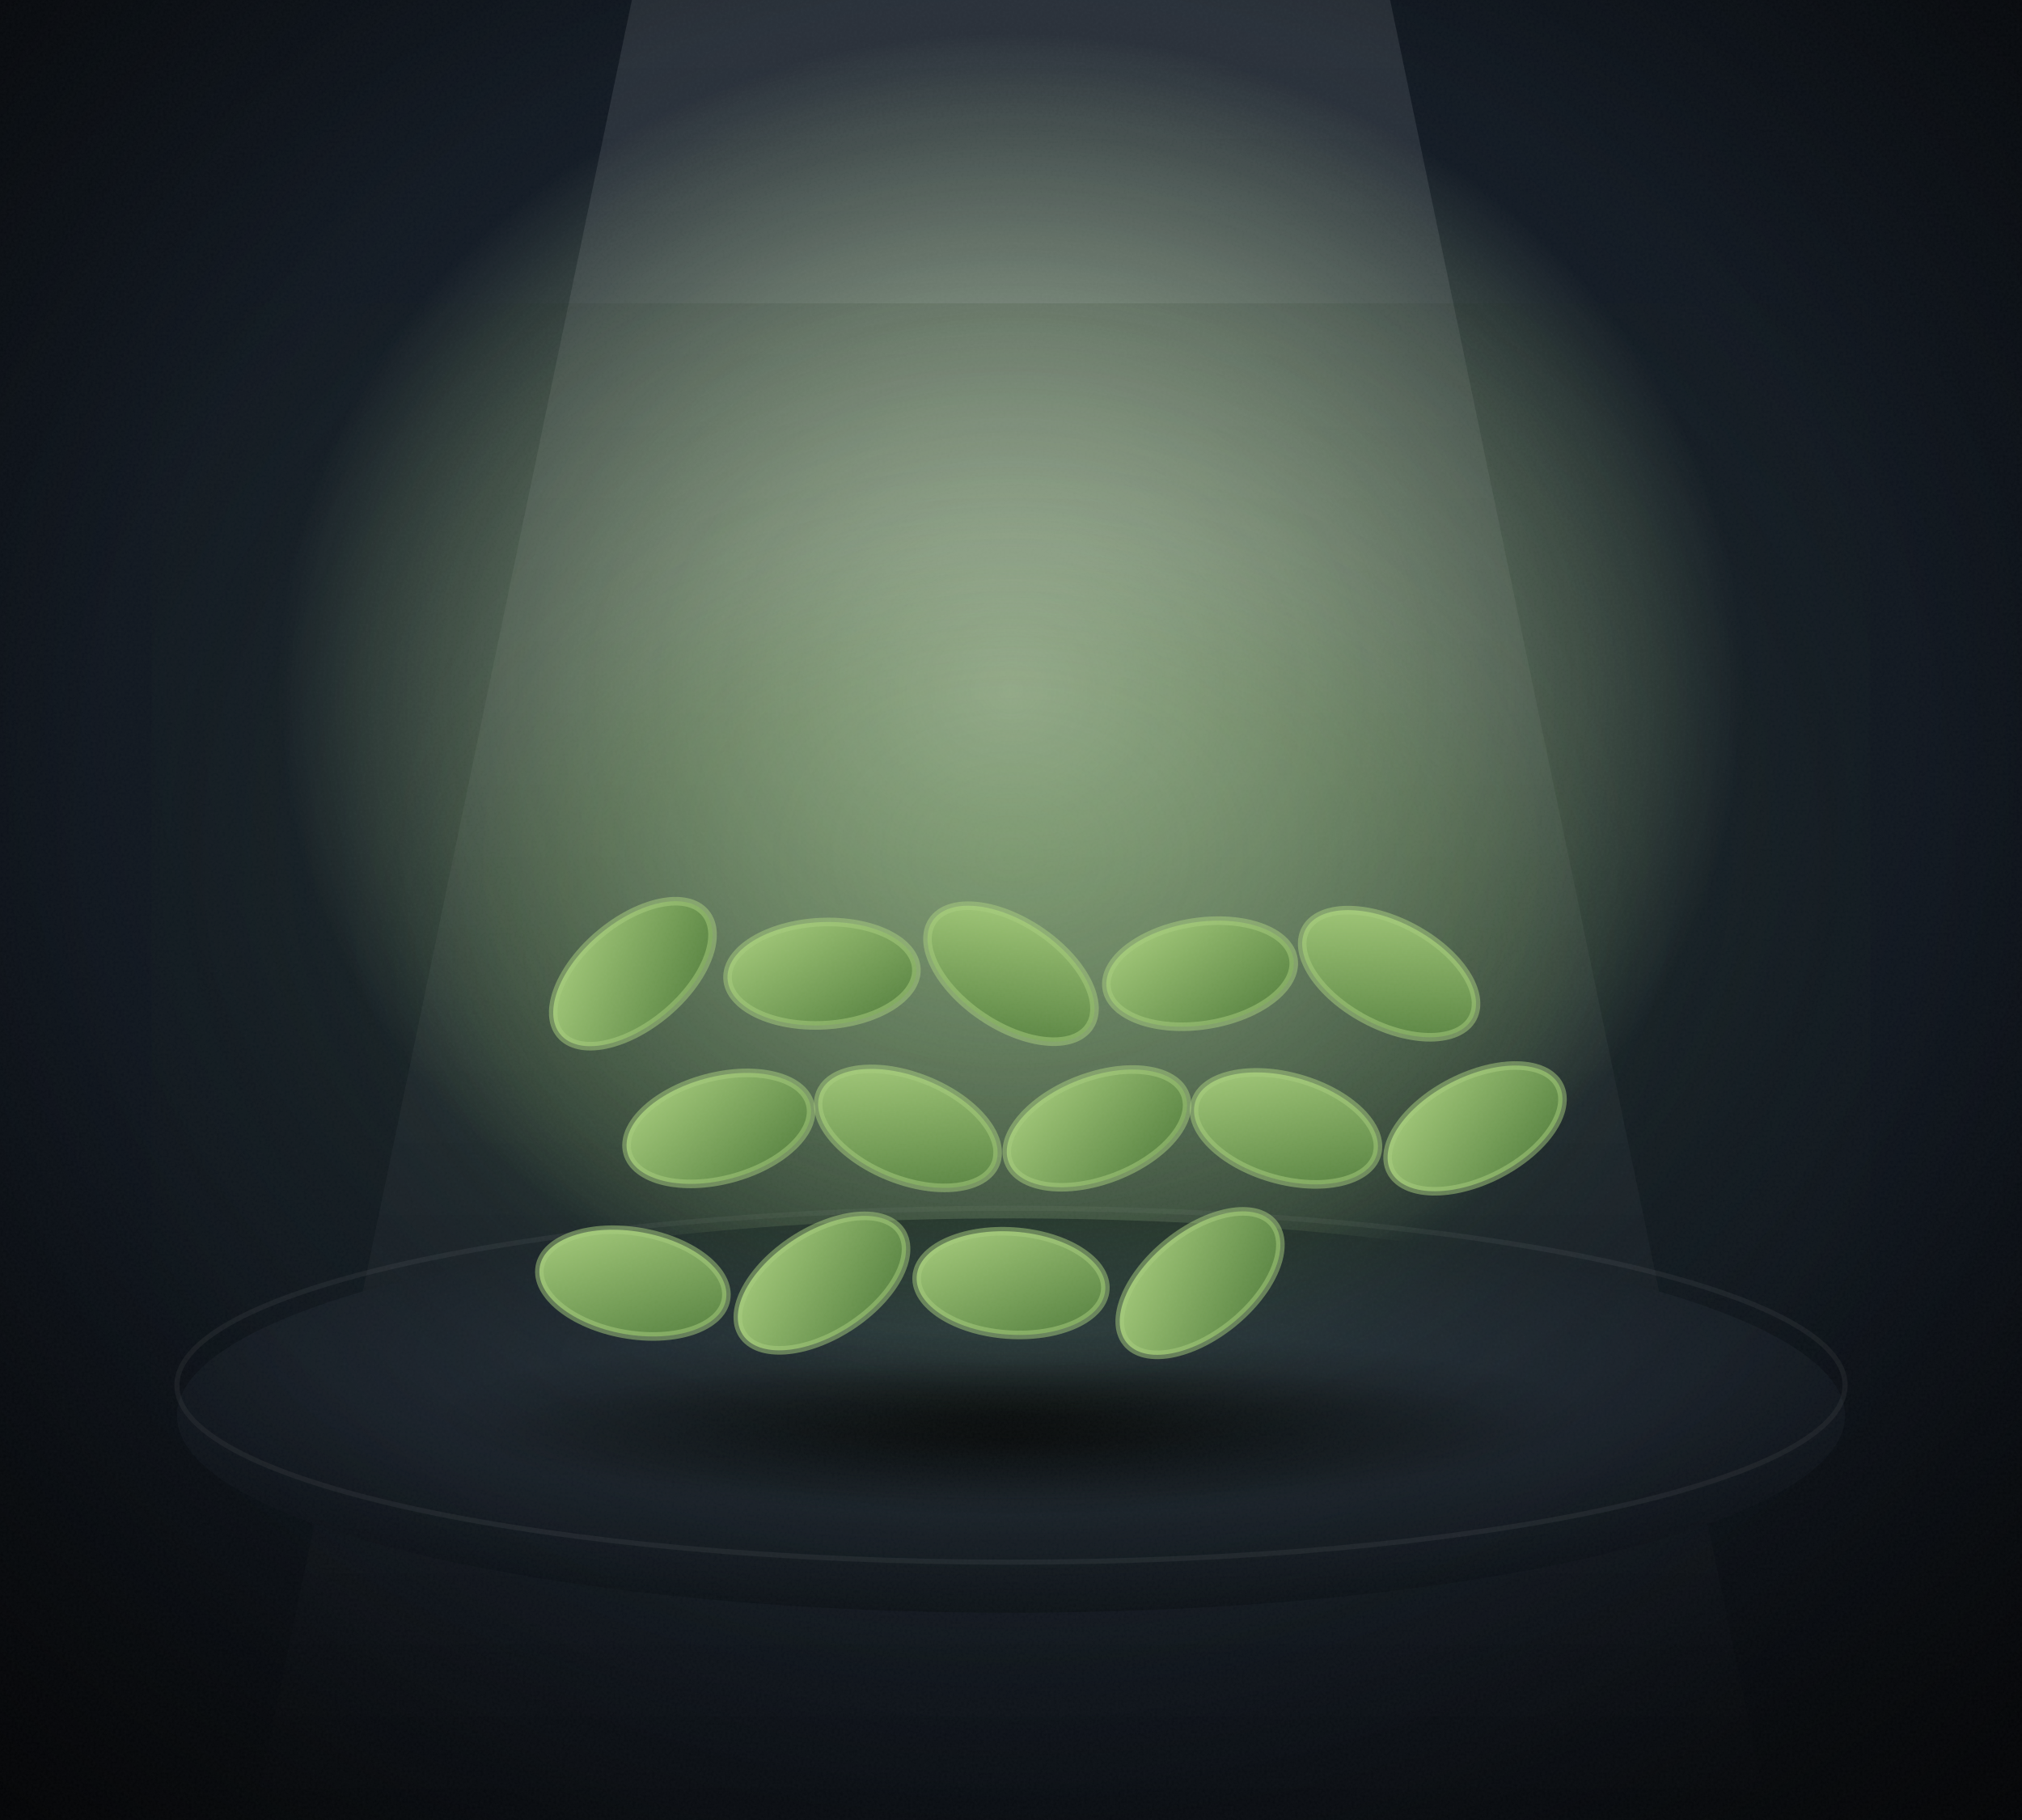
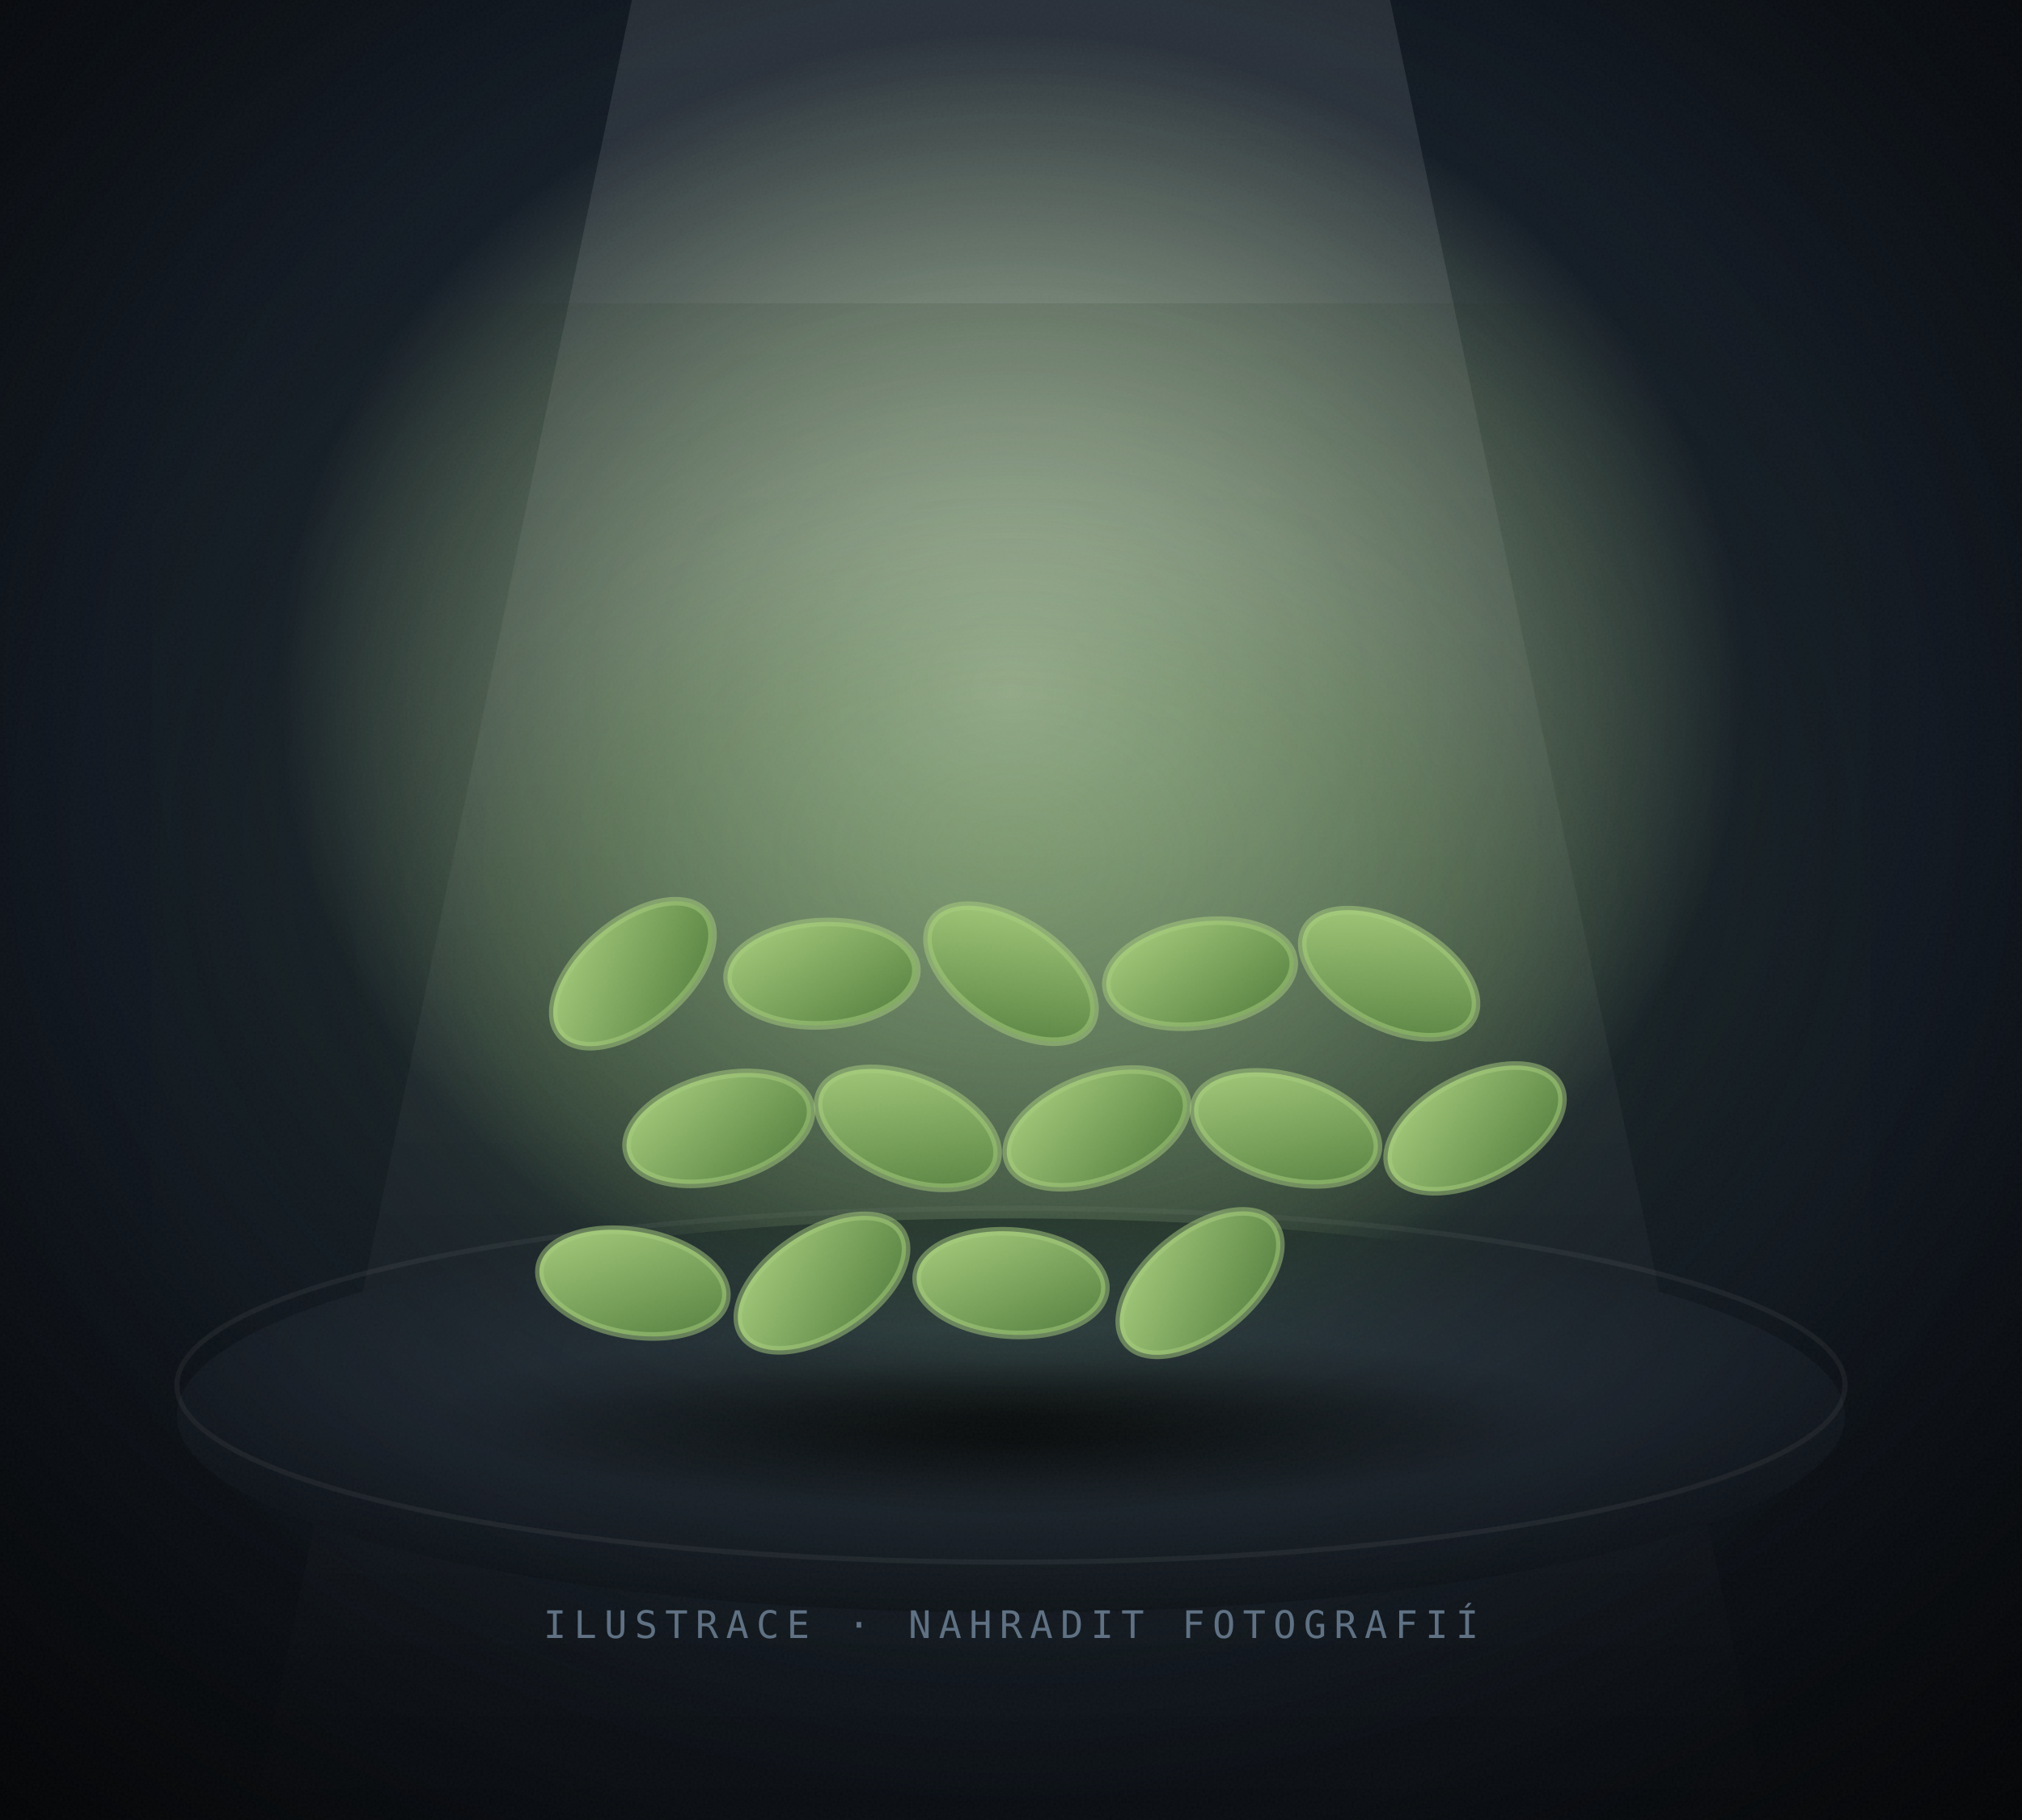
<svg xmlns="http://www.w3.org/2000/svg" viewBox="0 0 800 720" width="800" height="720">
  <defs>
    <radialGradient id="bg-pumpkin-seeds" cx="50%" cy="38%" r="80%">
      <stop offset="0%" stop-color="#4f7a3a" stop-opacity="0.28" />
      <stop offset="45%" stop-color="#121a24" />
      <stop offset="100%" stop-color="#06080b" />
    </radialGradient>
    <linearGradient id="beam-pumpkin-seeds" x1="0" y1="0" x2="0" y2="1">
      <stop offset="0%" stop-color="#ffffff" stop-opacity="0.10" />
      <stop offset="100%" stop-color="#ffffff" stop-opacity="0" />
    </linearGradient>
    <radialGradient id="slab-pumpkin-seeds" cx="50%" cy="35%" r="65%">
      <stop offset="0%" stop-color="#2a3644" />
      <stop offset="70%" stop-color="#151c25" />
      <stop offset="100%" stop-color="#0c1117" />
    </radialGradient>
    <radialGradient id="shadow-pumpkin-seeds" cx="50%" cy="50%" r="50%">
      <stop offset="0%" stop-color="#000" stop-opacity="0.65" />
      <stop offset="100%" stop-color="#000" stop-opacity="0" />
    </radialGradient>
    <radialGradient id="vig-pumpkin-seeds" cx="50%" cy="45%" r="75%">
      <stop offset="60%" stop-color="#000" stop-opacity="0" />
      <stop offset="100%" stop-color="#000" stop-opacity="0.55" />
    </radialGradient>
    <filter id="grain-pumpkin-seeds">
      <feTurbulence type="fractalNoise" baseFrequency="0.9" numOctaves="2" stitchTiles="stitch" />
      <feColorMatrix values="0 0 0 0 1  0 0 0 0 1  0 0 0 0 1  0 0 0 0.05 0" />
    </filter>
    <filter id="soft-pumpkin-seeds" x="-20%" y="-20%" width="140%" height="140%">
      <feGaussianBlur stdDeviation="22" />
    </filter>
  </defs>
  <rect width="800" height="720" fill="url(#bg-pumpkin-seeds)" />
  <path d="M250,0 L550,0 L700,720 L100,720 Z" fill="url(#beam-pumpkin-seeds)" />
  <ellipse cx="400" cy="560" rx="330" ry="78" fill="url(#slab-pumpkin-seeds)" />
  <ellipse cx="400" cy="548" rx="330" ry="70" fill="none" stroke="#ffffff" stroke-opacity="0.06" stroke-width="2" />
  <ellipse cx="400" cy="560" rx="230" ry="34" fill="url(#shadow-pumpkin-seeds)" />
  <ellipse cx="400" cy="380" rx="220" ry="150" fill="#4f7a3a" opacity="0.18" filter="url(#soft-pumpkin-seeds)" />
  <svg x="60" y="120" width="680" height="544" viewBox="0 0 200 160" class="" aria-hidden="true">
    <defs>
      <radialGradient id="gseeds4f7a3abg" cx="50%" cy="40%" r="70%">
        <stop offset="0%" stop-color="#4f7a3a" stop-opacity="0.35" />
        <stop offset="100%" stop-color="#0a0d12" stop-opacity="0" />
      </radialGradient>
      <linearGradient id="gseeds4f7a3a" x1="0" y1="0" x2="1" y2="1">
        <stop offset="0%" stop-color="#a9cf7e" />
        <stop offset="100%" stop-color="#4f7a3a" />
      </linearGradient>
      <radialGradient id="gseeds4f7a3ash" cx="50%" cy="50%" r="50%">
        <stop offset="0%" stop-color="#000" stop-opacity="0.55" />
        <stop offset="100%" stop-color="#000" stop-opacity="0" />
      </radialGradient>
    </defs>
    <rect width="200" height="160" fill="url(#gseeds4f7a3abg)" />
    <ellipse cx="100" cy="132" rx="62" ry="9" fill="url(#gseeds4f7a3ash)" />
    <g>
      <ellipse cx="56" cy="78" rx="11" ry="6" transform="rotate(-40 56 78)" fill="url(#gseeds4f7a3a)" stroke="#a9cf7e" stroke-opacity="0.5" />
      <ellipse cx="78" cy="78" rx="11" ry="6" transform="rotate(-3 78 78)" fill="url(#gseeds4f7a3a)" stroke="#a9cf7e" stroke-opacity="0.5" />
      <ellipse cx="100" cy="78" rx="11" ry="6" transform="rotate(34 100 78)" fill="url(#gseeds4f7a3a)" stroke="#a9cf7e" stroke-opacity="0.5" />
      <ellipse cx="122" cy="78" rx="11" ry="6" transform="rotate(-9 122 78)" fill="url(#gseeds4f7a3a)" stroke="#a9cf7e" stroke-opacity="0.5" />
      <ellipse cx="144" cy="78" rx="11" ry="6" transform="rotate(28 144 78)" fill="url(#gseeds4f7a3a)" stroke="#a9cf7e" stroke-opacity="0.5" />
      <ellipse cx="66" cy="96" rx="11" ry="6" transform="rotate(-15 66 96)" fill="url(#gseeds4f7a3a)" stroke="#a9cf7e" stroke-opacity="0.5" />
      <ellipse cx="88" cy="96" rx="11" ry="6" transform="rotate(22 88 96)" fill="url(#gseeds4f7a3a)" stroke="#a9cf7e" stroke-opacity="0.5" />
      <ellipse cx="110" cy="96" rx="11" ry="6" transform="rotate(-21 110 96)" fill="url(#gseeds4f7a3a)" stroke="#a9cf7e" stroke-opacity="0.5" />
      <ellipse cx="132" cy="96" rx="11" ry="6" transform="rotate(16 132 96)" fill="url(#gseeds4f7a3a)" stroke="#a9cf7e" stroke-opacity="0.5" />
      <ellipse cx="154" cy="96" rx="11" ry="6" transform="rotate(-27 154 96)" fill="url(#gseeds4f7a3a)" stroke="#a9cf7e" stroke-opacity="0.5" />
      <ellipse cx="56" cy="114" rx="11" ry="6" transform="rotate(10 56 114)" fill="url(#gseeds4f7a3a)" stroke="#a9cf7e" stroke-opacity="0.5" />
      <ellipse cx="78" cy="114" rx="11" ry="6" transform="rotate(-33 78 114)" fill="url(#gseeds4f7a3a)" stroke="#a9cf7e" stroke-opacity="0.5" />
      <ellipse cx="100" cy="114" rx="11" ry="6" transform="rotate(4 100 114)" fill="url(#gseeds4f7a3a)" stroke="#a9cf7e" stroke-opacity="0.5" />
      <ellipse cx="122" cy="114" rx="11" ry="6" transform="rotate(-39 122 114)" fill="url(#gseeds4f7a3a)" stroke="#a9cf7e" stroke-opacity="0.5" />
    </g>
  </svg>
  <rect width="800" height="720" fill="url(#vig-pumpkin-seeds)" />
  <rect width="800" height="720" filter="url(#grain-pumpkin-seeds)" opacity="0.6" />
+   <text x="400" y="648" text-anchor="middle" font-family="ui-monospace, Menlo, monospace" font-size="15" letter-spacing="3" fill="#5f7183">ILUSTRACE · NAHRADIT FOTOGRAFIÍ</text>
</svg>
